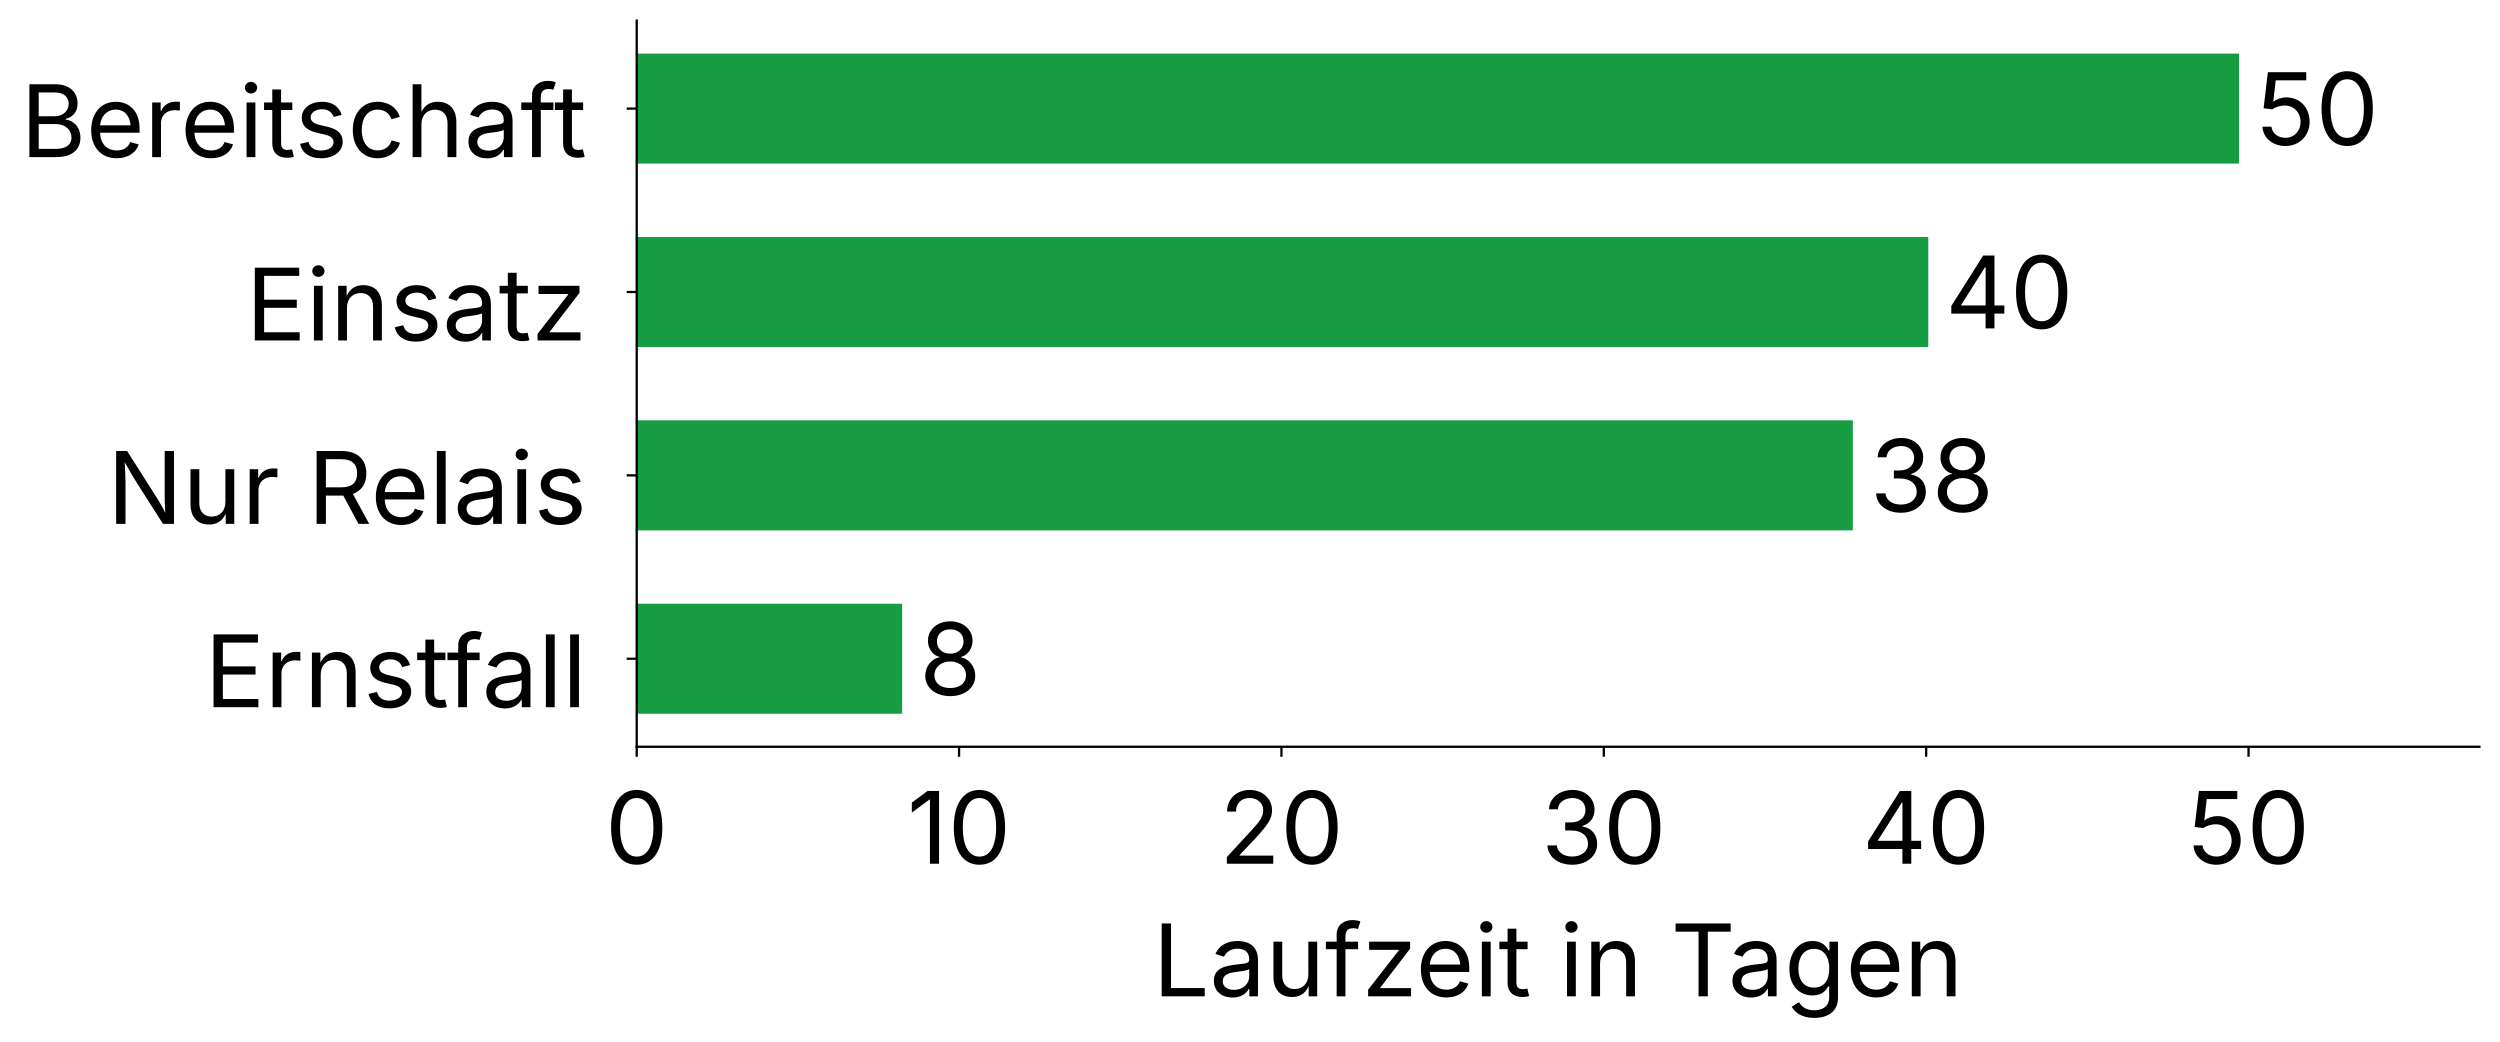
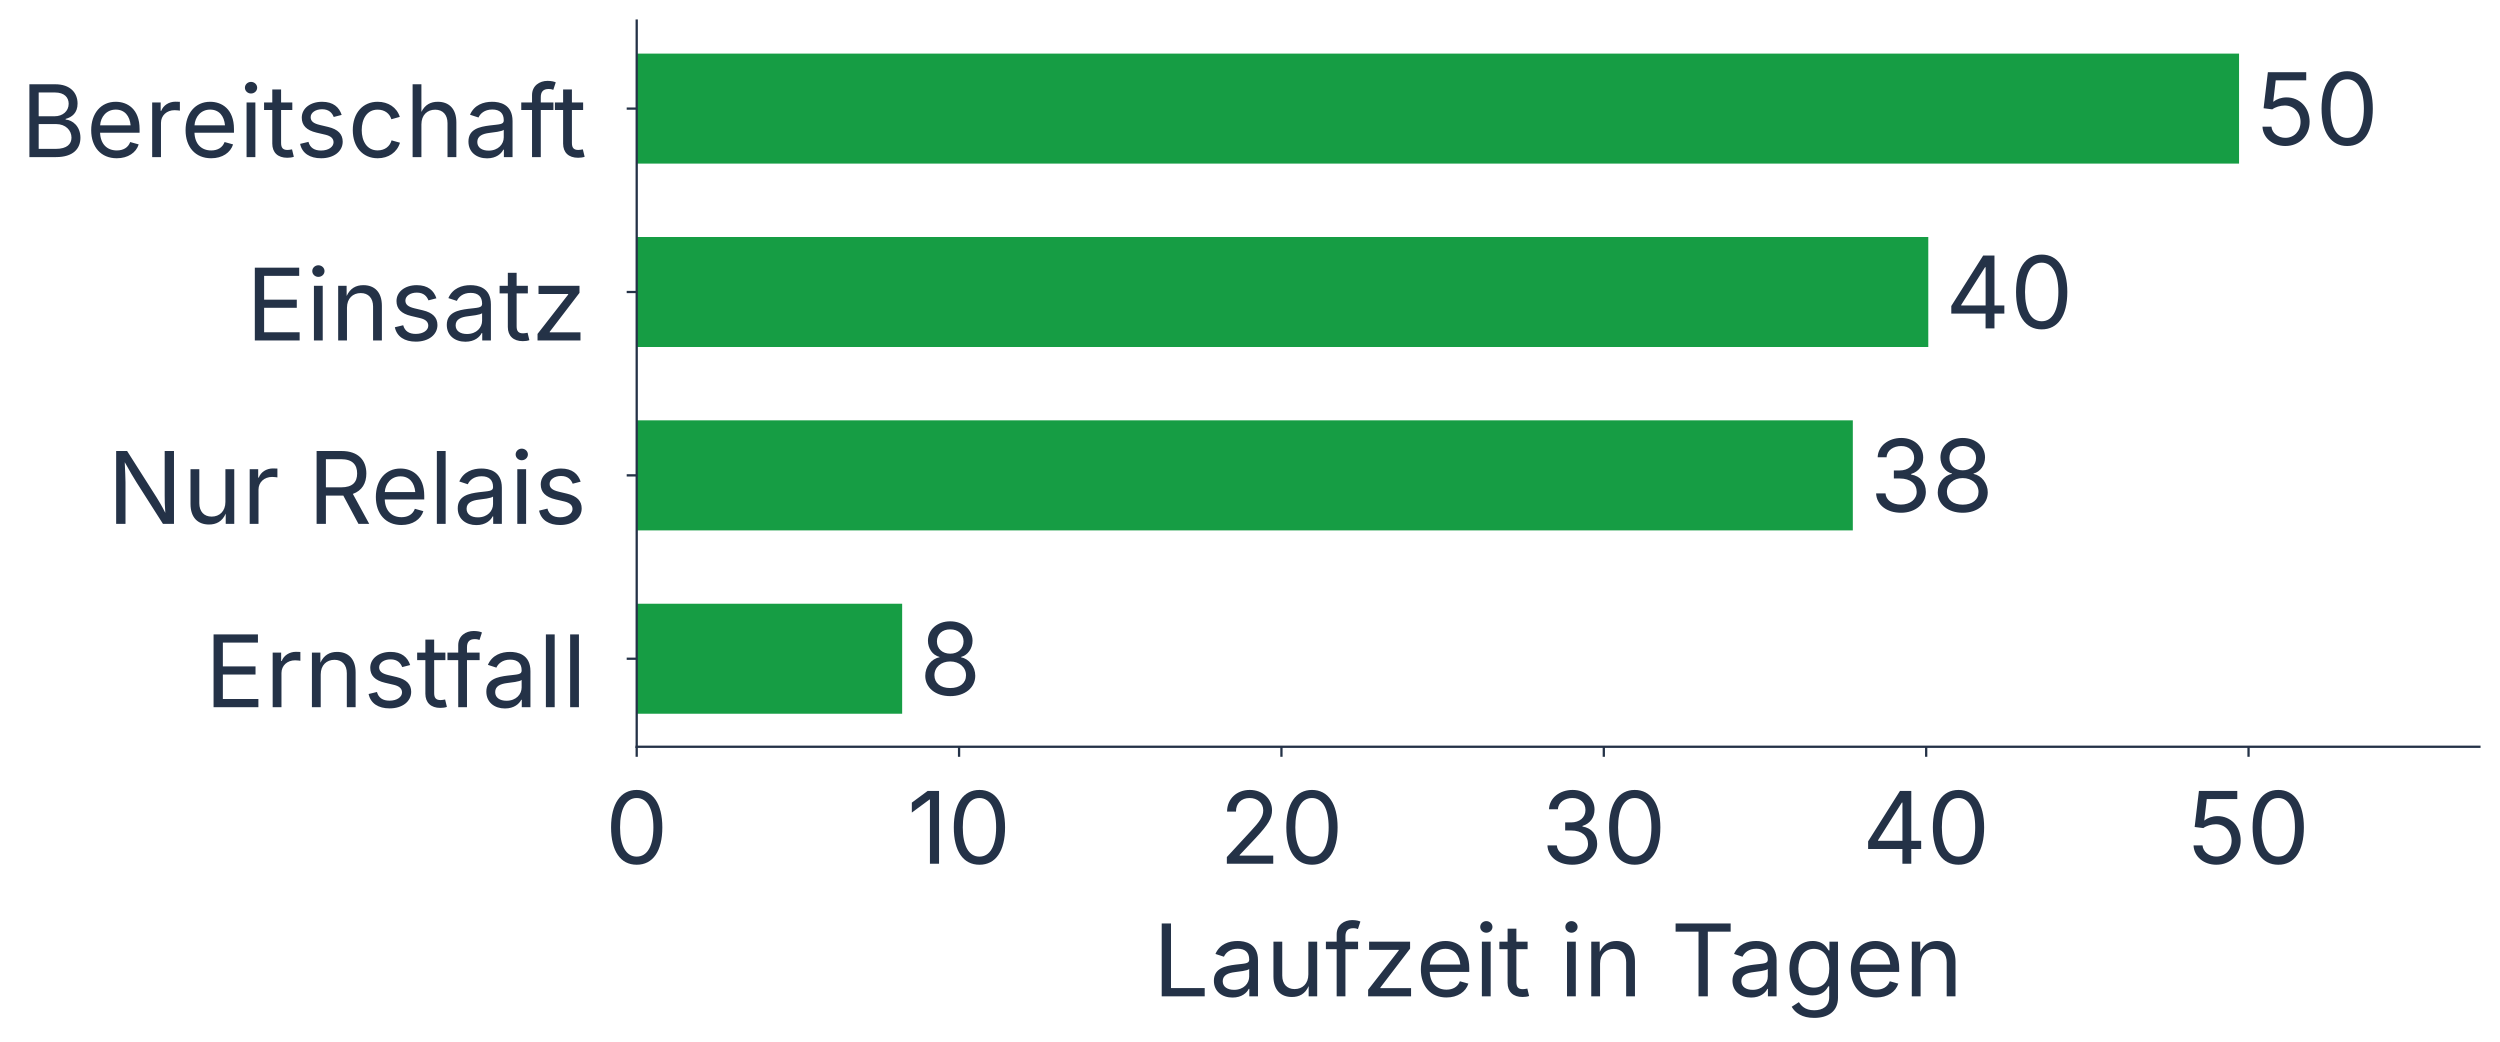
<svg xmlns="http://www.w3.org/2000/svg" xmlns:xlink="http://www.w3.org/1999/xlink" width="874.108pt" height="363.997pt" viewBox="0 0 874.108 363.997" version="1.1">
  <defs>
    <style type="text/css">*{stroke-linejoin: round; stroke-linecap: butt}</style>
  </defs>
  <g id="figure_1">
    <g id="patch_1">
      <path d="M 0 363.997  L 874.108 363.997  L 874.108 0  L 0 0  L 0 363.997  z " style="fill: none" />
    </g>
    <g id="axes_1">
      <g id="patch_2">
        <path d="M 222.62 261.1  L 866.908 261.1  L 866.908 7.2  L 222.62 7.2  L 222.62 261.1  z " style="fill: none" />
      </g>
      <g id="patch_3">
-         <path d="M 222.62 18.741  L 782.87 18.741  L 782.87 57.211  L 222.62 57.211  z " clip-path="url(#p02130af6d3)" style="fill: #169d44" />
+         <path d="M 222.62 18.741  L 782.87 18.741  L 782.87 57.211  L 222.62 57.211  z " clip-path="url(#pb264079647)" style="fill: #169d44" />
      </g>
      <g id="patch_4">
-         <path d="M 222.62 82.857  L 674.212 82.857  L 674.212 121.327  L 222.62 121.327  z " clip-path="url(#p02130af6d3)" style="fill: #169d44" />
+         <path d="M 222.62 82.857  L 674.212 82.857  L 674.212 121.327  L 222.62 121.327  z " clip-path="url(#pb264079647)" style="fill: #169d44" />
      </g>
      <g id="patch_5">
-         <path d="M 222.62 146.973  L 647.828 146.973  L 647.828 185.443  L 222.62 185.443  z " clip-path="url(#p02130af6d3)" style="fill: #169d44" />
+         <path d="M 222.62 146.973  L 647.828 146.973  L 647.828 185.443  L 222.62 185.443  z " clip-path="url(#pb264079647)" style="fill: #169d44" />
      </g>
      <g id="patch_6">
-         <path d="M 222.62 211.089  L 315.432 211.089  L 315.432 249.559  L 222.62 249.559  z " clip-path="url(#p02130af6d3)" style="fill: #169d44" />
+         <path d="M 222.62 211.089  L 315.432 211.089  L 315.432 249.559  L 222.62 249.559  z " clip-path="url(#pb264079647)" style="fill: #169d44" />
      </g>
      <g id="matplotlib.axis_1">
        <g id="xtick_1">
          <g id="line2d_1">
            <defs>
-               <path id="mdcd1b0ae34" d="M 0 0  L 0 3.5  " style="stroke: #000000; stroke-width: 0.8" />
+               <path id="m59282580ae" d="M 0 0  L 0 3.5  " style="stroke: #243247; stroke-width: 0.8" />
            </defs>
            <g>
-               <use xlink:href="#mdcd1b0ae34" x="222.62" y="261.1" style="stroke: #000000; stroke-width: 0.8" />
+               <use xlink:href="#m59282580ae" x="222.62" y="261.1" style="fill: #243247; stroke: #243247; stroke-width: 0.8" />
            </g>
          </g>
          <g id="text_1">
-             <text style="font-size: 35px; font-family: 'Inter'; text-anchor: middle" x="222.62" y="302.006" transform="rotate(-0 222.6195 302.0058)">0</text>
+             <text style="font-size: 35px; font-family: 'Inter'; text-anchor: middle; fill: #243247" x="222.62" y="302.006" transform="rotate(-0 222.6195 302.0058)">0</text>
          </g>
        </g>
        <g id="xtick_2">
          <g id="line2d_2">
            <g>
-               <use xlink:href="#mdcd1b0ae34" x="335.333" y="261.1" style="stroke: #000000; stroke-width: 0.8" />
+               <use xlink:href="#m59282580ae" x="335.333" y="261.1" style="fill: #243247; stroke: #243247; stroke-width: 0.8" />
            </g>
          </g>
          <g id="text_2">
-             <text style="font-size: 35px; font-family: 'Inter'; text-anchor: middle" x="335.333" y="302.006" transform="rotate(-0 335.3334 302.0058)">10</text>
+             <text style="font-size: 35px; font-family: 'Inter'; text-anchor: middle; fill: #243247" x="335.333" y="302.006" transform="rotate(-0 335.3334 302.0058)">10</text>
          </g>
        </g>
        <g id="xtick_3">
          <g id="line2d_3">
            <g>
-               <use xlink:href="#mdcd1b0ae34" x="448.047" y="261.1" style="stroke: #000000; stroke-width: 0.8" />
+               <use xlink:href="#m59282580ae" x="448.047" y="261.1" style="fill: #243247; stroke: #243247; stroke-width: 0.8" />
            </g>
          </g>
          <g id="text_3">
-             <text style="font-size: 35px; font-family: 'Inter'; text-anchor: middle" x="448.047" y="302.006" transform="rotate(-0 448.0473 302.0058)">20</text>
+             <text style="font-size: 35px; font-family: 'Inter'; text-anchor: middle; fill: #243247" x="448.047" y="302.006" transform="rotate(-0 448.0473 302.0058)">20</text>
          </g>
        </g>
        <g id="xtick_4">
          <g id="line2d_4">
            <g>
-               <use xlink:href="#mdcd1b0ae34" x="560.761" y="261.1" style="stroke: #000000; stroke-width: 0.8" />
+               <use xlink:href="#m59282580ae" x="560.761" y="261.1" style="fill: #243247; stroke: #243247; stroke-width: 0.8" />
            </g>
          </g>
          <g id="text_4">
-             <text style="font-size: 35px; font-family: 'Inter'; text-anchor: middle" x="560.761" y="302.006" transform="rotate(-0 560.7611 302.0058)">30</text>
+             <text style="font-size: 35px; font-family: 'Inter'; text-anchor: middle; fill: #243247" x="560.761" y="302.006" transform="rotate(-0 560.7611 302.0058)">30</text>
          </g>
        </g>
        <g id="xtick_5">
          <g id="line2d_5">
            <g>
-               <use xlink:href="#mdcd1b0ae34" x="673.475" y="261.1" style="stroke: #000000; stroke-width: 0.8" />
+               <use xlink:href="#m59282580ae" x="673.475" y="261.1" style="fill: #243247; stroke: #243247; stroke-width: 0.8" />
            </g>
          </g>
          <g id="text_5">
-             <text style="font-size: 35px; font-family: 'Inter'; text-anchor: middle" x="673.475" y="302.006" transform="rotate(-0 673.475 302.0058)">40</text>
+             <text style="font-size: 35px; font-family: 'Inter'; text-anchor: middle; fill: #243247" x="673.475" y="302.006" transform="rotate(-0 673.475 302.0058)">40</text>
          </g>
        </g>
        <g id="xtick_6">
          <g id="line2d_6">
            <g>
-               <use xlink:href="#mdcd1b0ae34" x="786.189" y="261.1" style="stroke: #000000; stroke-width: 0.8" />
+               <use xlink:href="#m59282580ae" x="786.189" y="261.1" style="fill: #243247; stroke: #243247; stroke-width: 0.8" />
            </g>
          </g>
          <g id="text_6">
-             <text style="font-size: 35px; font-family: 'Inter'; text-anchor: middle" x="786.189" y="302.006" transform="rotate(-0 786.1888 302.0058)">50</text>
+             <text style="font-size: 35px; font-family: 'Inter'; text-anchor: middle; fill: #243247" x="786.189" y="302.006" transform="rotate(-0 786.1888 302.0058)">50</text>
          </g>
        </g>
        <g id="text_7">
-           <text style="font-size: 35px; font-family: 'Inter'; text-anchor: middle" x="544.764" y="348.354" transform="rotate(-0 544.7636 348.3545)">Laufzeit in Tagen</text>
+           <text style="font-size: 35px; font-family: 'Inter'; text-anchor: middle; fill: #243247" x="544.764" y="348.354" transform="rotate(-0 544.7636 348.3545)">Laufzeit in Tagen</text>
        </g>
      </g>
      <g id="matplotlib.axis_2">
        <g id="ytick_1">
          <g id="line2d_7">
            <defs>
-               <path id="me46d48b173" d="M 0 0  L -3.5 0  " style="stroke: #000000; stroke-width: 0.8" />
+               <path id="ma004fb84d4" d="M 0 0  L -3.5 0  " style="stroke: #243247; stroke-width: 0.8" />
            </defs>
            <g>
-               <use xlink:href="#me46d48b173" x="222.62" y="37.976" style="stroke: #000000; stroke-width: 0.8" />
+               <use xlink:href="#ma004fb84d4" x="222.62" y="37.976" style="fill: #243247; stroke: #243247; stroke-width: 0.8" />
            </g>
          </g>
          <g id="text_8">
-             <text style="font-size: 35px; font-family: 'Inter'; text-anchor: end" x="205.12" y="54.929" transform="rotate(-0 205.1195 54.92883)">Bereitschaft</text>
+             <text style="font-size: 35px; font-family: 'Inter'; text-anchor: end; fill: #243247" x="205.12" y="54.929" transform="rotate(-0 205.1195 54.92883)">Bereitschaft</text>
          </g>
        </g>
        <g id="ytick_2">
          <g id="line2d_8">
            <g>
-               <use xlink:href="#me46d48b173" x="222.62" y="102.092" style="stroke: #000000; stroke-width: 0.8" />
+               <use xlink:href="#ma004fb84d4" x="222.62" y="102.092" style="fill: #243247; stroke: #243247; stroke-width: 0.8" />
            </g>
          </g>
          <g id="text_9">
-             <text style="font-size: 35px; font-family: 'Inter'; text-anchor: end" x="205.12" y="119.045" transform="rotate(-0 205.1195 119.0449)">Einsatz</text>
+             <text style="font-size: 35px; font-family: 'Inter'; text-anchor: end; fill: #243247" x="205.12" y="119.045" transform="rotate(-0 205.1195 119.0449)">Einsatz</text>
          </g>
        </g>
        <g id="ytick_3">
          <g id="line2d_9">
            <g>
-               <use xlink:href="#me46d48b173" x="222.62" y="166.208" style="stroke: #000000; stroke-width: 0.8" />
+               <use xlink:href="#ma004fb84d4" x="222.62" y="166.208" style="fill: #243247; stroke: #243247; stroke-width: 0.8" />
            </g>
          </g>
          <g id="text_10">
-             <text style="font-size: 35px; font-family: 'Inter'; text-anchor: end" x="205.12" y="183.161" transform="rotate(-0 205.1195 183.1609)">Nur Relais</text>
+             <text style="font-size: 35px; font-family: 'Inter'; text-anchor: end; fill: #243247" x="205.12" y="183.161" transform="rotate(-0 205.1195 183.1609)">Nur Relais</text>
          </g>
        </g>
        <g id="ytick_4">
          <g id="line2d_10">
            <g>
-               <use xlink:href="#me46d48b173" x="222.62" y="230.324" style="stroke: #000000; stroke-width: 0.8" />
+               <use xlink:href="#ma004fb84d4" x="222.62" y="230.324" style="fill: #243247; stroke: #243247; stroke-width: 0.8" />
            </g>
          </g>
          <g id="text_11">
-             <text style="font-size: 35px; font-family: 'Inter'; text-anchor: end" x="205.12" y="247.277" transform="rotate(-0 205.1195 247.277)">Ernstfall</text>
+             <text style="font-size: 35px; font-family: 'Inter'; text-anchor: end; fill: #243247" x="205.12" y="247.277" transform="rotate(-0 205.1195 247.277)">Ernstfall</text>
          </g>
        </g>
      </g>
      <g id="patch_7">
-         <path d="M 222.62 261.1  L 222.62 7.2  " style="fill: none; stroke: #000000; stroke-width: 0.8; stroke-linejoin: miter; stroke-linecap: square" />
+         <path d="M 222.62 261.1  L 222.62 7.2  " style="fill: none; stroke: #243247; stroke-width: 0.8; stroke-linejoin: miter; stroke-linecap: square" />
      </g>
      <g id="patch_8">
-         <path d="M 222.62 261.1  L 866.908 261.1  " style="fill: none; stroke: #000000; stroke-width: 0.8; stroke-linejoin: miter; stroke-linecap: square" />
+         <path d="M 222.62 261.1  L 866.908 261.1  " style="fill: none; stroke: #243247; stroke-width: 0.8; stroke-linejoin: miter; stroke-linecap: square" />
      </g>
      <g id="text_12">
-         <text style="font-size: 35px; font-family: 'Inter'; text-anchor: start" x="788.87" y="50.708" transform="rotate(-0 788.87 50.70764)">50</text>
+         <text style="font-size: 35px; font-family: 'Inter'; text-anchor: start; fill: #243247" x="788.87" y="50.708" transform="rotate(-0 788.87 50.70764)">50</text>
      </g>
      <g id="text_13">
-         <text style="font-size: 35px; font-family: 'Inter'; text-anchor: start" x="680.212" y="114.824" transform="rotate(-0 680.2119 114.8237)">40</text>
+         <text style="font-size: 35px; font-family: 'Inter'; text-anchor: start; fill: #243247" x="680.212" y="114.824" transform="rotate(-0 680.2119 114.8237)">40</text>
      </g>
      <g id="text_14">
-         <text style="font-size: 35px; font-family: 'Inter'; text-anchor: start" x="653.828" y="178.94" transform="rotate(-0 653.8282 178.9398)">38</text>
+         <text style="font-size: 35px; font-family: 'Inter'; text-anchor: start; fill: #243247" x="653.828" y="178.94" transform="rotate(-0 653.8282 178.9398)">38</text>
      </g>
      <g id="text_15">
-         <text style="font-size: 35px; font-family: 'Inter'; text-anchor: start" x="321.432" y="243.056" transform="rotate(-0 321.4321 243.0558)">8</text>
+         <text style="font-size: 35px; font-family: 'Inter'; text-anchor: start; fill: #243247" x="321.432" y="243.056" transform="rotate(-0 321.4321 243.0558)">8</text>
      </g>
    </g>
  </g>
  <defs>
-     <clipPath id="p02130af6d3">
+     <clipPath id="pb264079647">
      <rect x="222.62" y="7.2" width="644.288" height="253.9" />
    </clipPath>
  </defs>
</svg>
